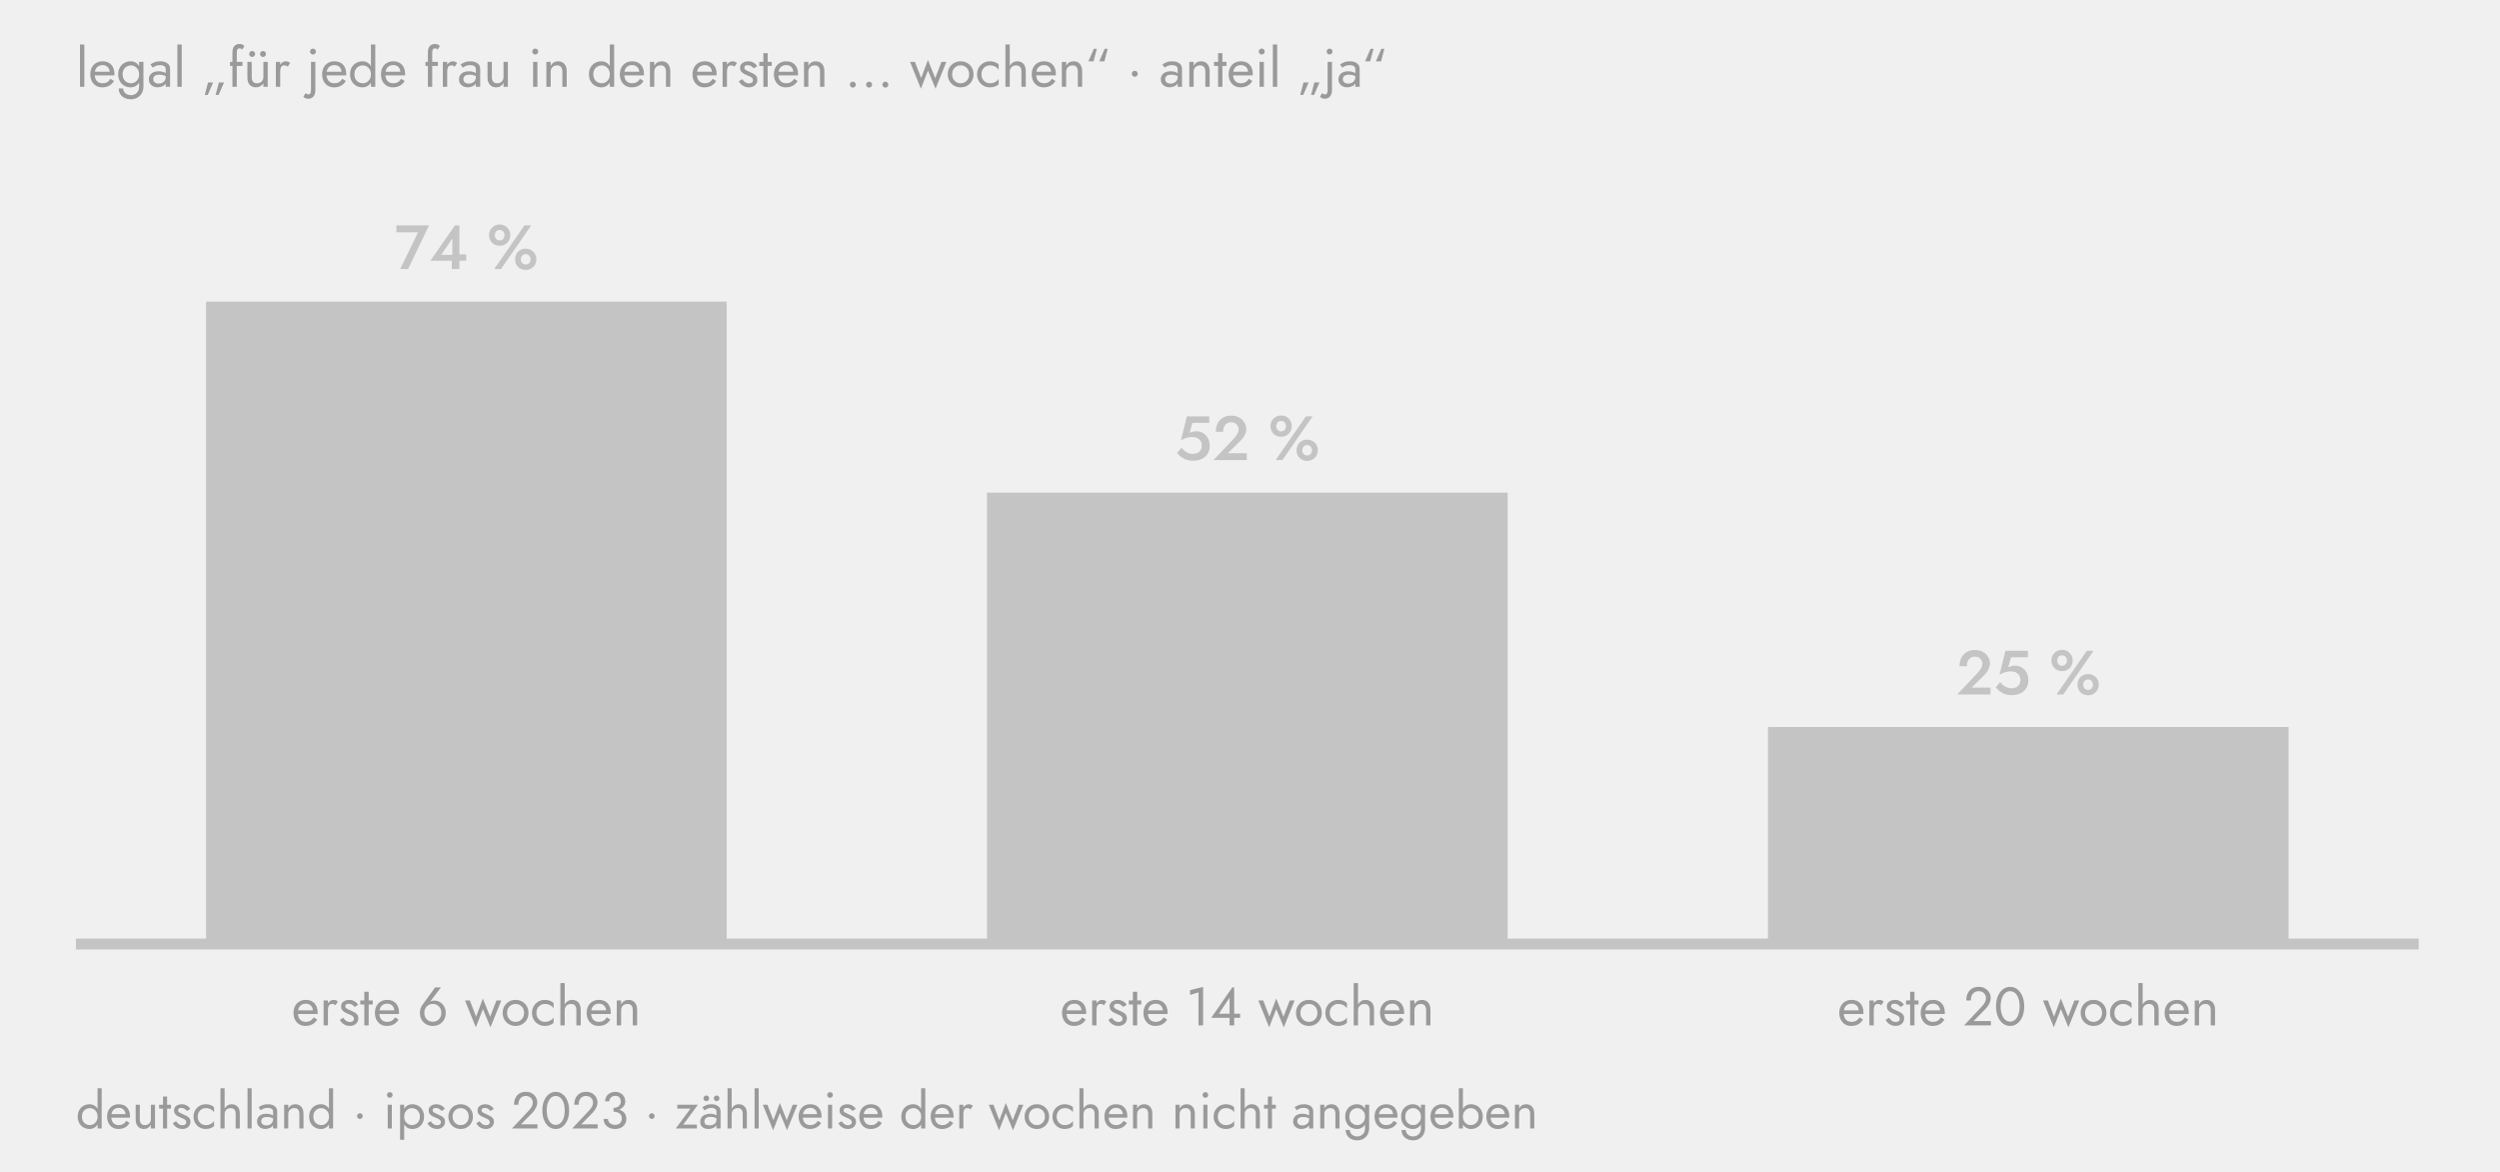
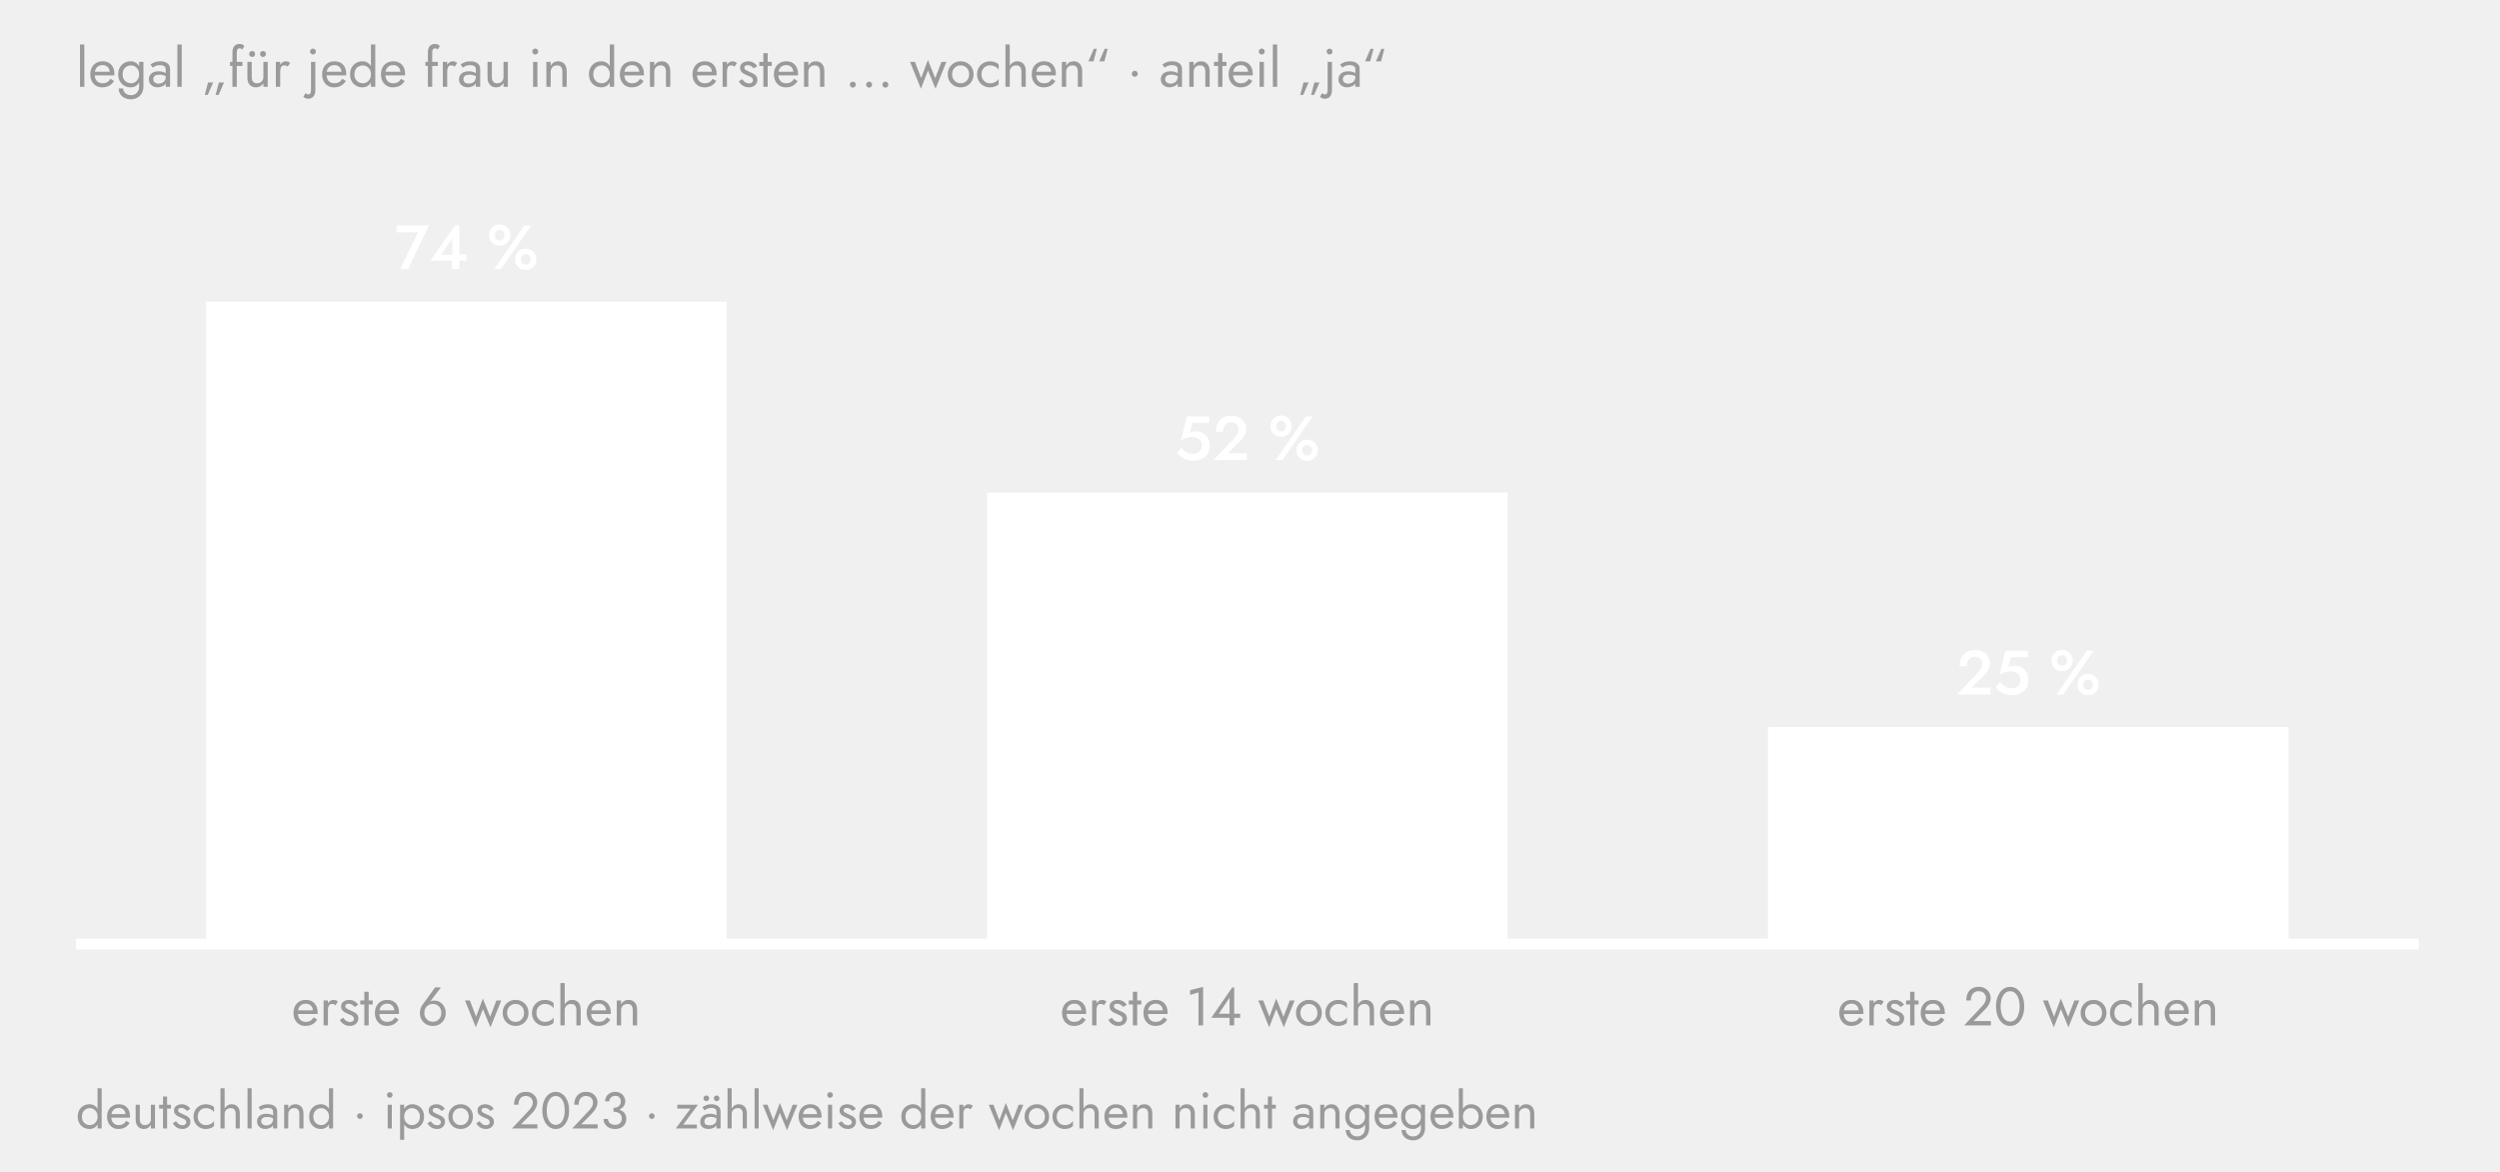
<svg xmlns="http://www.w3.org/2000/svg" xmlns:xlink="http://www.w3.org/1999/xlink" width="460.8pt" height="216pt" viewBox="0 0 460.8 216" version="1.1">
  <defs>
    <style type="text/css">*{stroke-linejoin: round; stroke-linecap: butt}</style>
  </defs>
  <g id="figure_1">
    <g id="patch_1">
      <path d="M 0 216  L 460.8 216  L 460.8 0  L 0 0  L 0 216  z " style="fill: none" />
    </g>
    <g id="axes_1">
      <g id="patch_2">
-         <path d="M 38 55.6  L 134 55.6  L 134 174  L 38 174  z " clip-path="url(#p5c528986d0)" style="fill: #c4c4c4" />
+         <path d="M 38 55.6  L 134 55.6  L 134 174  L 38 174  z " clip-path="url(#p5c528986d0)" style="fill: #ffffff" />
      </g>
      <g id="patch_3">
-         <path d="M 182 90.8  L 278 90.8  L 278 174  L 182 174  z " clip-path="url(#p5c528986d0)" style="fill: #c4c4c4" />
+         <path d="M 182 90.8  L 278 90.8  L 278 174  L 182 174  z " clip-path="url(#p5c528986d0)" style="fill: #ffffff" />
      </g>
      <g id="patch_4">
-         <path d="M 326 134  L 422 134  L 422 174  L 326 174  z " clip-path="url(#p5c528986d0)" style="fill: #c4c4c4" />
+         <path d="M 326 134  L 422 134  L 422 174  L 326 174  z " clip-path="url(#p5c528986d0)" style="fill: #ffffff" />
      </g>
      <g id="line2d_1">
-         <path d="M 14 174  L 446 174  " clip-path="url(#p5c528986d0)" style="fill: none; stroke: #c4c4c4; stroke-width: 2" />
+         <path d="M 14 174  L 446 174  " clip-path="url(#p5c528986d0)" style="fill: none; stroke: #ffffff; stroke-width: 2" />
      </g>
      <g id="text_1">
        <g style="fill: #9a9a9a" transform="translate(14 16) scale(0.1 -0.1)">
          <defs>
            <path id="Jost-Book-de" d="M 480 4992  L 992 4992  L 992 0  L 480 0  L 480 4992  z " transform="scale(0.015625)" />
            <path id="Jost-Book-bf" d="M 1619 -64  Q 1210 -64 893 131  Q 576 326 400 672  Q 224 1018 224 1472  Q 224 1933 406 2278  Q 589 2624 918 2816  Q 1248 3008 1683 3008  Q 2330 3008 2701 2605  Q 3072 2202 3072 1498  Q 3072 1453 3069 1405  Q 3066 1357 3066 1344  L 749 1344  Q 781 902 1024 659  Q 1267 416 1683 416  Q 2285 416 2605 947  L 3021 685  Q 2560 -64 1619 -64  z M 1683 2560  Q 1306 2560 1069 2358  Q 832 2157 768 1779  L 2515 1779  Q 2490 2131 2262 2345  Q 2035 2560 1683 2560  z " transform="scale(0.015625)" />
            <path id="Jost-Book-ca" d="M 282 -192  L 800 -192  Q 800 -403 915 -585  Q 1030 -768 1241 -880  Q 1453 -992 1741 -992  Q 1965 -992 2182 -883  Q 2400 -774 2544 -540  Q 2688 -307 2688 64  L 2688 506  Q 2528 230 2269 83  Q 2010 -64 1683 -64  Q 1286 -64 953 121  Q 621 307 422 652  Q 224 998 224 1472  Q 224 1952 422 2294  Q 621 2637 953 2822  Q 1286 3008 1683 3008  Q 2010 3008 2269 2861  Q 2528 2714 2688 2438  L 2688 2944  L 3200 2944  L 3200 64  Q 3200 -442 2989 -784  Q 2778 -1126 2445 -1299  Q 2112 -1472 1741 -1472  Q 1312 -1472 982 -1312  Q 653 -1152 467 -861  Q 282 -570 282 -192  z M 742 1472  Q 742 1133 880 896  Q 1018 659 1248 537  Q 1478 416 1747 416  Q 1971 416 2188 537  Q 2406 659 2547 896  Q 2688 1133 2688 1472  Q 2688 1811 2547 2048  Q 2406 2285 2188 2406  Q 1971 2528 1747 2528  Q 1478 2528 1248 2406  Q 1018 2285 880 2048  Q 742 1811 742 1472  z " transform="scale(0.015625)" />
            <path id="Jost-Book-ac" d="M 634 2266  L 384 2643  Q 550 2765 841 2886  Q 1133 3008 1542 3008  Q 2054 3008 2374 2774  Q 2694 2541 2694 2112  L 2694 0  L 2182 0  L 2182 397  Q 2042 166 1760 51  Q 1478 -64 1210 -64  Q 941 -64 707 48  Q 474 160 333 371  Q 192 582 192 883  Q 192 1312 496 1571  Q 800 1830 1344 1830  Q 1638 1830 1846 1763  Q 2054 1696 2182 1613  L 2182 2042  Q 2182 2342 1987 2451  Q 1792 2560 1517 2560  Q 1184 2560 960 2451  Q 736 2342 634 2266  z M 710 909  Q 710 653 886 515  Q 1062 378 1344 378  Q 1696 378 1939 589  Q 2182 800 2182 1152  L 2182 1261  Q 2003 1350 1817 1388  Q 1632 1427 1427 1427  Q 1056 1427 883 1289  Q 710 1152 710 909  z " transform="scale(0.015625)" />
            <path id="Jost-Book-1" transform="scale(0.015625)" />
            <path id="Jost-Book-1ba" d="M 704 512  L 1312 512  L 672 -960  L 320 -960  L 704 512  z M 1984 512  L 2592 512  L 1952 -960  L 1600 -960  L 1984 512  z " transform="scale(0.015625)" />
            <path id="Jost-Book-c9" d="M 256 2944  L 544 2944  L 544 4032  Q 544 4557 768 4806  Q 992 5056 1395 5056  Q 1600 5056 1744 4976  Q 1888 4896 1958 4800  L 1677 4378  Q 1613 4486 1526 4515  Q 1440 4544 1363 4544  Q 1222 4544 1139 4416  Q 1056 4288 1056 3968  L 1056 2944  L 1728 2944  L 1728 2464  L 1056 2464  L 1056 0  L 544 0  L 544 2464  L 256 2464  L 256 2944  z " transform="scale(0.015625)" />
            <path id="Jost-Book-106" d="M 1971 3872  Q 1971 4019 2073 4121  Q 2176 4224 2317 4224  Q 2464 4224 2569 4121  Q 2675 4019 2675 3872  Q 2675 3731 2569 3625  Q 2464 3520 2317 3520  Q 2176 3520 2073 3625  Q 1971 3731 1971 3872  z M 691 3872  Q 691 4019 793 4121  Q 896 4224 1037 4224  Q 1184 4224 1289 4121  Q 1395 4019 1395 3872  Q 1395 3731 1289 3625  Q 1184 3520 1037 3520  Q 896 3520 793 3625  Q 691 3731 691 3872  z M 992 1152  Q 992 416 1619 416  Q 1958 416 2163 627  Q 2368 838 2368 1152  L 2368 2944  L 2880 2944  L 2880 0  L 2368 0  L 2368 397  Q 2214 186 1987 61  Q 1760 -64 1491 -64  Q 1037 -64 758 227  Q 480 518 480 1088  L 480 2944  L 992 2944  L 992 1152  z " transform="scale(0.015625)" />
            <path id="Jost-Book-f3" d="M 1882 2381  Q 1779 2458 1696 2493  Q 1613 2528 1485 2528  Q 1197 2528 1094 2320  Q 992 2112 992 1792  L 992 0  L 480 0  L 480 2944  L 992 2944  L 992 2605  Q 1114 2790 1280 2899  Q 1446 3008 1613 3008  Q 1773 3008 1910 2966  Q 2048 2925 2163 2803  L 1882 2381  z " transform="scale(0.015625)" />
            <path id="Jost-Book-da" d="M 397 4160  Q 397 4307 499 4406  Q 602 4506 742 4506  Q 890 4506 989 4406  Q 1088 4307 1088 4160  Q 1088 4019 989 3916  Q 890 3814 742 3814  Q 602 3814 499 3916  Q 397 4019 397 4160  z M -109 -730  Q -6 -896 205 -896  Q 371 -896 441 -761  Q 512 -627 512 -320  L 512 2944  L 1024 2944  L 1024 -384  Q 1024 -870 800 -1139  Q 576 -1408 173 -1408  Q -198 -1408 -390 -1152  L -109 -730  z " transform="scale(0.015625)" />
            <path id="Jost-Book-bd" d="M 224 1472  Q 224 1952 422 2294  Q 621 2637 953 2822  Q 1286 3008 1683 3008  Q 2010 3008 2269 2861  Q 2528 2714 2688 2438  L 2688 4992  L 3200 4992  L 3200 0  L 2688 0  L 2688 506  Q 2528 230 2269 83  Q 2010 -64 1683 -64  Q 1286 -64 953 121  Q 621 307 422 652  Q 224 998 224 1472  z M 742 1472  Q 742 1133 880 896  Q 1018 659 1248 537  Q 1478 416 1747 416  Q 1971 416 2188 537  Q 2406 659 2547 896  Q 2688 1133 2688 1472  Q 2688 1811 2547 2048  Q 2406 2285 2188 2406  Q 1971 2528 1747 2528  Q 1478 2528 1248 2406  Q 1018 2285 880 2048  Q 742 1811 742 1472  z " transform="scale(0.015625)" />
            <path id="Jost-Book-102" d="M 992 1152  Q 992 800 1152 608  Q 1312 416 1619 416  Q 1958 416 2163 621  Q 2368 826 2368 1152  L 2368 2944  L 2880 2944  L 2880 0  L 2368 0  L 2368 461  Q 2074 -64 1491 -64  Q 1030 -64 755 249  Q 480 563 480 1088  L 480 2944  L 992 2944  L 992 1152  z " transform="scale(0.015625)" />
            <path id="Jost-Book-d1" d="M 480 4160  Q 480 4307 585 4409  Q 691 4512 832 4512  Q 979 4512 1081 4409  Q 1184 4307 1184 4160  Q 1184 4019 1081 3913  Q 979 3808 832 3808  Q 691 3808 585 3913  Q 480 4019 480 4160  z M 576 2944  L 1088 2944  L 1088 0  L 576 0  L 576 2944  z " transform="scale(0.015625)" />
            <path id="Jost-Book-e3" d="M 2368 1792  Q 2368 2528 1741 2528  Q 1408 2528 1200 2323  Q 992 2118 992 1792  L 992 0  L 480 0  L 480 2944  L 992 2944  L 992 2483  Q 1280 3008 1869 3008  Q 2336 3008 2608 2697  Q 2880 2387 2880 1856  L 2880 0  L 2368 0  L 2368 1792  z " transform="scale(0.015625)" />
            <path id="Jost-Book-f8" d="M 602 902  Q 736 698 931 550  Q 1126 403 1402 403  Q 1619 403 1744 502  Q 1869 602 1869 774  Q 1869 928 1769 1033  Q 1670 1139 1516 1212  Q 1363 1286 1190 1350  Q 998 1427 803 1532  Q 608 1638 477 1808  Q 346 1978 346 2234  Q 346 2496 483 2669  Q 621 2842 841 2925  Q 1062 3008 1299 3008  Q 1651 3008 1939 2841  Q 2227 2675 2362 2432  L 1952 2170  Q 1830 2336 1648 2445  Q 1466 2554 1235 2554  Q 1075 2554 960 2483  Q 845 2413 845 2266  Q 845 2086 1033 1974  Q 1222 1862 1459 1766  Q 1715 1664 1926 1545  Q 2138 1427 2262 1260  Q 2387 1094 2387 832  Q 2387 448 2108 192  Q 1830 -64 1376 -64  Q 1082 -64 845 41  Q 608 147 445 313  Q 282 480 198 653  L 602 902  z " transform="scale(0.015625)" />
            <path id="Jost-Book-fe" d="M 32 2944  L 512 2944  L 512 3968  L 1024 3968  L 1024 2944  L 1504 2944  L 1504 2464  L 1024 2464  L 1024 0  L 512 0  L 512 2464  L 32 2464  L 32 2944  z " transform="scale(0.015625)" />
            <path id="Jost-Book-1c6" d="M 608 256  Q 608 403 713 505  Q 819 608 960 608  Q 1107 608 1209 505  Q 1312 403 1312 256  Q 1312 115 1209 9  Q 1107 -96 960 -96  Q 819 -96 713 9  Q 608 115 608 256  z M 2528 256  Q 2528 403 2633 505  Q 2739 608 2880 608  Q 3027 608 3129 505  Q 3232 403 3232 256  Q 3232 115 3129 9  Q 3027 -96 2880 -96  Q 2739 -96 2633 9  Q 2528 115 2528 256  z M 4448 256  Q 4448 403 4553 505  Q 4659 608 4800 608  Q 4947 608 5049 505  Q 5152 403 5152 256  Q 5152 115 5049 9  Q 4947 -96 4800 -96  Q 4659 -96 4553 9  Q 4448 115 4448 256  z " transform="scale(0.015625)" />
            <path id="Jost-Book-10e" d="M 32 2944  L 608 2944  L 1344 1030  L 2144 3168  L 3002 1018  L 3744 2944  L 4320 2944  L 3040 -224  L 2150 1920  L 1312 -224  L 32 2944  z " transform="scale(0.015625)" />
            <path id="Jost-Book-e8" d="M 224 1472  Q 224 1920 425 2265  Q 627 2611 972 2809  Q 1318 3008 1747 3008  Q 2182 3008 2524 2809  Q 2867 2611 3068 2265  Q 3270 1920 3270 1472  Q 3270 1030 3068 681  Q 2867 333 2524 134  Q 2182 -64 1747 -64  Q 1318 -64 972 134  Q 627 333 425 681  Q 224 1030 224 1472  z M 742 1472  Q 742 1165 873 928  Q 1005 691 1232 553  Q 1459 416 1747 416  Q 2035 416 2262 553  Q 2490 691 2621 928  Q 2752 1165 2752 1472  Q 2752 1779 2621 2019  Q 2490 2259 2262 2393  Q 2035 2528 1747 2528  Q 1459 2528 1232 2393  Q 1005 2259 873 2019  Q 742 1779 742 1472  z " transform="scale(0.015625)" />
            <path id="Jost-Book-b7" d="M 710 1472  Q 710 1165 841 928  Q 973 691 1200 553  Q 1427 416 1715 416  Q 2074 416 2355 576  Q 2637 736 2739 954  L 2739 314  Q 2586 134 2301 35  Q 2016 -64 1715 -64  Q 1286 -64 940 134  Q 595 333 393 681  Q 192 1030 192 1472  Q 192 1920 393 2265  Q 595 2611 940 2809  Q 1286 3008 1715 3008  Q 2016 3008 2301 2909  Q 2586 2810 2739 2630  L 2739 1990  Q 2637 2208 2355 2368  Q 2074 2528 1715 2528  Q 1427 2528 1200 2393  Q 973 2259 841 2019  Q 710 1779 710 1472  z " transform="scale(0.015625)" />
            <path id="Jost-Book-cf" d="M 2368 1792  Q 2368 2528 1741 2528  Q 1408 2528 1200 2320  Q 992 2112 992 1792  L 992 0  L 480 0  L 480 4992  L 992 4992  L 992 2477  Q 1126 2720 1353 2864  Q 1581 3008 1869 3008  Q 2323 3008 2601 2717  Q 2880 2426 2880 1856  L 2880 0  L 2368 0  L 2368 1792  z " transform="scale(0.015625)" />
            <path id="Jost-Book-1b7" d="M 1056 3008  L 448 3008  L 1088 4480  L 1440 4480  L 1056 3008  z M 2336 3008  L 1728 3008  L 2368 4480  L 2720 4480  L 2336 3008  z " transform="scale(0.015625)" />
            <path id="Jost-Book-1d4" d="M 608 1536  Q 608 1683 713 1785  Q 819 1888 960 1888  Q 1107 1888 1209 1785  Q 1312 1683 1312 1536  Q 1312 1395 1209 1289  Q 1107 1184 960 1184  Q 819 1184 713 1289  Q 608 1395 608 1536  z " transform="scale(0.015625)" />
          </defs>
          <use xlink:href="#Jost-Book-de" />
          <use xlink:href="#Jost-Book-bf" transform="translate(23 0)" />
          <use xlink:href="#Jost-Book-ca" transform="translate(74.5 0)" />
          <use xlink:href="#Jost-Book-ac" transform="translate(131.5 0)" />
          <use xlink:href="#Jost-Book-de" transform="translate(179.5938 0)" />
          <use xlink:href="#Jost-Book-1" transform="translate(202.5938 0)" />
          <use xlink:href="#Jost-Book-1ba" transform="translate(232.5938 0)" />
          <use xlink:href="#Jost-Book-c9" transform="translate(280.0938 0)" />
          <use xlink:href="#Jost-Book-106" transform="translate(308.6875 0)" />
          <use xlink:href="#Jost-Book-f3" transform="translate(361.1875 0)" />
          <use xlink:href="#Jost-Book-1" transform="translate(395.4844 0)" />
          <use xlink:href="#Jost-Book-da" transform="translate(425.4844 0)" />
          <use xlink:href="#Jost-Book-bf" transform="translate(450.4844 0)" />
          <use xlink:href="#Jost-Book-bd" transform="translate(501.9844 0)" />
          <use xlink:href="#Jost-Book-bf" transform="translate(558.9844 0)" />
          <use xlink:href="#Jost-Book-1" transform="translate(610.4844 0)" />
          <use xlink:href="#Jost-Book-c9" transform="translate(640.4844 0)" />
          <use xlink:href="#Jost-Book-f3" transform="translate(669.0781 0)" />
          <use xlink:href="#Jost-Book-ac" transform="translate(703.375 0)" />
          <use xlink:href="#Jost-Book-102" transform="translate(751.4688 0)" />
          <use xlink:href="#Jost-Book-1" transform="translate(803.9688 0)" />
          <use xlink:href="#Jost-Book-d1" transform="translate(833.9688 0)" />
          <use xlink:href="#Jost-Book-e3" transform="translate(859.9688 0)" />
          <use xlink:href="#Jost-Book-1" transform="translate(912.4688 0)" />
          <use xlink:href="#Jost-Book-bd" transform="translate(942.4688 0)" />
          <use xlink:href="#Jost-Book-bf" transform="translate(999.4688 0)" />
          <use xlink:href="#Jost-Book-e3" transform="translate(1050.969 0)" />
          <use xlink:href="#Jost-Book-1" transform="translate(1103.469 0)" />
          <use xlink:href="#Jost-Book-bf" transform="translate(1133.469 0)" />
          <use xlink:href="#Jost-Book-f3" transform="translate(1184.969 0)" />
          <use xlink:href="#Jost-Book-f8" transform="translate(1219.266 0)" />
          <use xlink:href="#Jost-Book-fe" transform="translate(1259.562 0)" />
          <use xlink:href="#Jost-Book-bf" transform="translate(1283.562 0)" />
          <use xlink:href="#Jost-Book-e3" transform="translate(1335.062 0)" />
          <use xlink:href="#Jost-Book-1" transform="translate(1387.562 0)" />
          <use xlink:href="#Jost-Book-1c6" transform="translate(1417.562 0)" />
          <use xlink:href="#Jost-Book-1" transform="translate(1507.562 0)" />
          <use xlink:href="#Jost-Book-10e" transform="translate(1537.562 0)" />
          <use xlink:href="#Jost-Book-e8" transform="translate(1604.062 0)" />
          <use xlink:href="#Jost-Book-b7" transform="translate(1658.656 0)" />
          <use xlink:href="#Jost-Book-cf" transform="translate(1706.453 0)" />
          <use xlink:href="#Jost-Book-bf" transform="translate(1758.953 0)" />
          <use xlink:href="#Jost-Book-e3" transform="translate(1810.453 0)" />
          <use xlink:href="#Jost-Book-1b7" transform="translate(1859.953 0)" />
          <use xlink:href="#Jost-Book-1" transform="translate(1907.453 0)" />
          <use xlink:href="#Jost-Book-1d4" transform="translate(1937.453 0)" />
          <use xlink:href="#Jost-Book-1" transform="translate(1967.453 0)" />
          <use xlink:href="#Jost-Book-ac" transform="translate(1997.453 0)" />
          <use xlink:href="#Jost-Book-e3" transform="translate(2045.547 0)" />
          <use xlink:href="#Jost-Book-fe" transform="translate(2098.047 0)" />
          <use xlink:href="#Jost-Book-bf" transform="translate(2122.047 0)" />
          <use xlink:href="#Jost-Book-d1" transform="translate(2173.547 0)" />
          <use xlink:href="#Jost-Book-de" transform="translate(2199.547 0)" />
          <use xlink:href="#Jost-Book-1" transform="translate(2222.547 0)" />
          <use xlink:href="#Jost-Book-1ba" transform="translate(2252.547 0)" />
          <use xlink:href="#Jost-Book-da" transform="translate(2300.047 0)" />
          <use xlink:href="#Jost-Book-ac" transform="translate(2325.047 0)" />
          <use xlink:href="#Jost-Book-1b7" transform="translate(2370.141 0)" />
        </g>
      </g>
      <g id="text_2">
-         <g style="fill: #c4c4c4" transform="translate(72.75164 49.6) scale(0.115 -0.115)">
+         <g style="fill: #ffffff" transform="translate(72.75164 49.6) scale(0.115 -0.115)">
          <defs>
            <path id="Jost-Medium-170" d="M 192 3770  L 192 4480  L 3539 4480  L 1382 0  L 576 0  L 2413 3770  L 192 3770  z " transform="scale(0.015625)" />
            <path id="Jost-Medium-16d" d="M 115 858  L 2643 4480  L 3098 4480  L 3098 1510  L 3802 1510  L 3802 858  L 3098 858  L 3098 0  L 2323 0  L 2323 858  L 115 858  z M 1222 1459  L 2374 1459  L 2374 3130  L 1222 1459  z " transform="scale(0.015625)" />
            <path id="Jost-Medium-1" transform="scale(0.015625)" />
            <path id="Jost-Medium-1b0" d="M 192 3482  Q 192 3782 333 4028  Q 474 4275 720 4422  Q 966 4570 1286 4570  Q 1606 4570 1849 4422  Q 2093 4275 2233 4028  Q 2374 3782 2374 3482  Q 2374 3181 2233 2931  Q 2093 2682 1849 2538  Q 1606 2394 1286 2394  Q 966 2394 720 2538  Q 474 2682 333 2931  Q 192 3181 192 3482  z M 3827 4480  L 4518 4480  L 1414 0  L 723 0  L 3827 4480  z M 787 3482  Q 787 3264 918 3104  Q 1050 2944 1286 2944  Q 1517 2944 1651 3104  Q 1786 3264 1786 3482  Q 1786 3699 1651 3856  Q 1517 4013 1286 4013  Q 1050 4013 918 3856  Q 787 3699 787 3482  z M 2867 1005  Q 2867 1306 3004 1552  Q 3142 1798 3388 1945  Q 3635 2093 3955 2093  Q 4275 2093 4521 1945  Q 4768 1798 4909 1552  Q 5050 1306 5050 1005  Q 5050 698 4909 451  Q 4768 205 4521 61  Q 4275 -83 3955 -83  Q 3635 -83 3388 61  Q 3142 205 3004 451  Q 2867 698 2867 1005  z M 3456 1005  Q 3456 787 3590 627  Q 3725 467 3955 467  Q 4186 467 4320 627  Q 4454 787 4454 1005  Q 4454 1216 4320 1376  Q 4186 1536 3955 1536  Q 3725 1536 3590 1376  Q 3456 1216 3456 1005  z " transform="scale(0.015625)" />
          </defs>
          <use xlink:href="#Jost-Medium-170" />
          <use xlink:href="#Jost-Medium-16d" transform="translate(55.59375 0)" />
          <use xlink:href="#Jost-Medium-1" transform="translate(118.5 0)" />
          <use xlink:href="#Jost-Medium-1b0" transform="translate(148.5 0)" />
        </g>
      </g>
      <g id="text_3">
        <g style="fill: #9a9a9a" transform="translate(53.77109 189) scale(0.1 -0.1)">
          <defs>
            <path id="Jost-Book-16f" d="M 2112 4480  L 2797 4480  L 1536 2816  Q 1645 2880 1769 2902  Q 1894 2925 2042 2925  Q 2406 2925 2707 2733  Q 3008 2541 3187 2214  Q 3366 1888 3366 1472  Q 3366 1011 3164 665  Q 2963 320 2620 128  Q 2278 -64 1843 -64  Q 1414 -64 1068 128  Q 723 320 521 665  Q 320 1011 320 1472  Q 320 1747 397 1984  Q 474 2221 602 2400  L 2112 4480  z M 838 1472  Q 838 1165 969 931  Q 1101 698 1328 563  Q 1555 429 1843 429  Q 2131 429 2358 563  Q 2586 698 2717 931  Q 2848 1165 2848 1472  Q 2848 1779 2717 2019  Q 2586 2259 2358 2393  Q 2131 2528 1843 2528  Q 1555 2528 1328 2393  Q 1101 2259 969 2019  Q 838 1779 838 1472  z " transform="scale(0.015625)" />
          </defs>
          <use xlink:href="#Jost-Book-bf" />
          <use xlink:href="#Jost-Book-f3" transform="translate(51.5 0)" />
          <use xlink:href="#Jost-Book-f8" transform="translate(85.79688 0)" />
          <use xlink:href="#Jost-Book-fe" transform="translate(126.0938 0)" />
          <use xlink:href="#Jost-Book-bf" transform="translate(150.0938 0)" />
          <use xlink:href="#Jost-Book-1" transform="translate(201.5938 0)" />
          <use xlink:href="#Jost-Book-16f" transform="translate(231.5938 0)" />
          <use xlink:href="#Jost-Book-1" transform="translate(289.1875 0)" />
          <use xlink:href="#Jost-Book-10e" transform="translate(319.1875 0)" />
          <use xlink:href="#Jost-Book-e8" transform="translate(385.6875 0)" />
          <use xlink:href="#Jost-Book-b7" transform="translate(440.2812 0)" />
          <use xlink:href="#Jost-Book-cf" transform="translate(488.0781 0)" />
          <use xlink:href="#Jost-Book-bf" transform="translate(540.5781 0)" />
          <use xlink:href="#Jost-Book-e3" transform="translate(592.0781 0)" />
        </g>
      </g>
      <g id="text_4">
-         <g style="fill: #c4c4c4" transform="translate(216.6591 84.8) scale(0.115 -0.115)">
+         <g style="fill: #ffffff" transform="translate(216.6591 84.8) scale(0.115 -0.115)">
          <defs>
            <path id="Jost-Medium-16e" d="M 3565 1459  Q 3565 941 3328 601  Q 3091 262 2710 96  Q 2330 -70 1901 -70  Q 1280 -70 880 166  Q 480 403 224 723  L 672 1274  Q 864 1005 1171 819  Q 1478 634 1805 634  Q 2253 634 2502 864  Q 2752 1094 2752 1504  Q 2752 1773 2621 1968  Q 2490 2163 2275 2265  Q 2061 2368 1805 2368  Q 1504 2368 1229 2297  Q 954 2227 608 2016  L 1216 4480  L 3520 4480  L 3520 3814  L 1786 3814  L 1504 2784  Q 1670 2867 1849 2908  Q 2029 2950 2214 2950  Q 2586 2950 2893 2764  Q 3200 2579 3382 2243  Q 3565 1907 3565 1459  z " transform="scale(0.015625)" />
            <path id="Jost-Medium-16b" d="M 128 0  L 2202 2182  Q 2438 2438 2572 2672  Q 2707 2906 2707 3174  Q 2707 3347 2617 3510  Q 2528 3674 2358 3776  Q 2189 3878 1946 3878  Q 1562 3878 1341 3612  Q 1120 3347 1120 2899  L 371 2899  Q 371 3373 553 3747  Q 736 4122 1091 4339  Q 1446 4557 1958 4557  Q 2349 4557 2637 4432  Q 2925 4307 3113 4105  Q 3302 3904 3398 3670  Q 3494 3437 3494 3213  Q 3494 2861 3321 2534  Q 3149 2208 2874 1952  L 1606 704  L 3546 704  L 3546 0  L 128 0  z " transform="scale(0.015625)" />
          </defs>
          <use xlink:href="#Jost-Medium-16e" />
          <use xlink:href="#Jost-Medium-16b" transform="translate(59.70312 0)" />
          <use xlink:href="#Jost-Medium-1" transform="translate(120.1094 0)" />
          <use xlink:href="#Jost-Medium-1b0" transform="translate(150.1094 0)" />
        </g>
      </g>
      <g id="text_5">
        <g style="fill: #9a9a9a" transform="translate(195.4859 189) scale(0.1 -0.1)">
          <defs>
            <path id="Jost-Book-16a" d="M 512 3597  L 512 4160  L 2048 4544  L 2048 0  L 1504 0  L 1504 3891  L 512 3597  z " transform="scale(0.015625)" />
            <path id="Jost-Book-16d" d="M 128 896  L 2611 4480  L 2835 4480  L 2835 1376  L 3539 1376  L 3539 896  L 2835 896  L 2835 0  L 2291 0  L 2291 896  L 128 896  z M 1024 1376  L 2291 1376  L 2291 3270  L 1024 1376  z " transform="scale(0.015625)" />
          </defs>
          <use xlink:href="#Jost-Book-bf" />
          <use xlink:href="#Jost-Book-f3" transform="translate(51.5 0)" />
          <use xlink:href="#Jost-Book-f8" transform="translate(85.79688 0)" />
          <use xlink:href="#Jost-Book-fe" transform="translate(126.0938 0)" />
          <use xlink:href="#Jost-Book-bf" transform="translate(150.0938 0)" />
          <use xlink:href="#Jost-Book-1" transform="translate(201.5938 0)" />
          <use xlink:href="#Jost-Book-16a" transform="translate(231.5938 0)" />
          <use xlink:href="#Jost-Book-16d" transform="translate(276.5938 0)" />
          <use xlink:href="#Jost-Book-1" transform="translate(334.8906 0)" />
          <use xlink:href="#Jost-Book-10e" transform="translate(364.8906 0)" />
          <use xlink:href="#Jost-Book-e8" transform="translate(431.3906 0)" />
          <use xlink:href="#Jost-Book-b7" transform="translate(485.9844 0)" />
          <use xlink:href="#Jost-Book-cf" transform="translate(533.7812 0)" />
          <use xlink:href="#Jost-Book-bf" transform="translate(586.2812 0)" />
          <use xlink:href="#Jost-Book-e3" transform="translate(637.7812 0)" />
        </g>
      </g>
      <g id="text_6">
-         <g style="fill: #c4c4c4" transform="translate(360.6591 128) scale(0.115 -0.115)">
+         <g style="fill: #ffffff" transform="translate(360.6591 128) scale(0.115 -0.115)">
          <use xlink:href="#Jost-Medium-16b" />
          <use xlink:href="#Jost-Medium-16e" transform="translate(60.40625 0)" />
          <use xlink:href="#Jost-Medium-1" transform="translate(120.1094 0)" />
          <use xlink:href="#Jost-Medium-1b0" transform="translate(150.1094 0)" />
        </g>
      </g>
      <g id="text_7">
        <g style="fill: #9a9a9a" transform="translate(338.8055 189) scale(0.1 -0.1)">
          <defs>
            <path id="Jost-Book-16b" d="M 128 0  L 2246 2259  Q 2470 2496 2592 2733  Q 2714 2970 2714 3238  Q 2714 3437 2611 3619  Q 2509 3802 2317 3920  Q 2125 4038 1850 4038  Q 1421 4038 1174 3747  Q 928 3456 928 2944  L 384 2944  Q 384 3424 557 3785  Q 730 4147 1059 4348  Q 1389 4550 1850 4550  Q 2221 4550 2489 4425  Q 2758 4301 2931 4105  Q 3104 3910 3187 3686  Q 3270 3462 3270 3258  Q 3270 2912 3104 2573  Q 2938 2234 2675 1965  L 1248 512  L 3290 512  L 3290 0  L 128 0  z " transform="scale(0.015625)" />
            <path id="Jost-Book-169" d="M 256 2240  Q 256 2912 467 3430  Q 678 3949 1052 4246  Q 1427 4544 1920 4544  Q 2413 4544 2787 4246  Q 3162 3949 3373 3430  Q 3584 2912 3584 2240  Q 3584 1568 3373 1049  Q 3162 531 2787 233  Q 2413 -64 1920 -64  Q 1427 -64 1052 233  Q 678 531 467 1049  Q 256 1568 256 2240  z M 800 2240  Q 800 1722 937 1315  Q 1075 909 1324 678  Q 1574 448 1920 448  Q 2266 448 2518 678  Q 2771 909 2905 1315  Q 3040 1722 3040 2240  Q 3040 2765 2905 3168  Q 2771 3571 2518 3801  Q 2266 4032 1920 4032  Q 1574 4032 1324 3801  Q 1075 3571 937 3168  Q 800 2765 800 2240  z " transform="scale(0.015625)" />
          </defs>
          <use xlink:href="#Jost-Book-bf" />
          <use xlink:href="#Jost-Book-f3" transform="translate(51.5 0)" />
          <use xlink:href="#Jost-Book-f8" transform="translate(85.79688 0)" />
          <use xlink:href="#Jost-Book-fe" transform="translate(126.0938 0)" />
          <use xlink:href="#Jost-Book-bf" transform="translate(150.0938 0)" />
          <use xlink:href="#Jost-Book-1" transform="translate(201.5938 0)" />
          <use xlink:href="#Jost-Book-16b" transform="translate(231.5938 0)" />
          <use xlink:href="#Jost-Book-169" transform="translate(288.5 0)" />
          <use xlink:href="#Jost-Book-1" transform="translate(348.5 0)" />
          <use xlink:href="#Jost-Book-10e" transform="translate(378.5 0)" />
          <use xlink:href="#Jost-Book-e8" transform="translate(445 0)" />
          <use xlink:href="#Jost-Book-b7" transform="translate(499.5938 0)" />
          <use xlink:href="#Jost-Book-cf" transform="translate(547.3906 0)" />
          <use xlink:href="#Jost-Book-bf" transform="translate(599.8906 0)" />
          <use xlink:href="#Jost-Book-e3" transform="translate(651.3906 0)" />
        </g>
      </g>
      <g id="text_8">
        <g style="fill: #9a9a9a" transform="translate(14 208) scale(0.095 -0.095)">
          <defs>
            <path id="Jost-Book-f1" d="M 960 -1408  L 448 -1408  L 448 2944  L 960 2944  L 960 2438  Q 1120 2714 1379 2861  Q 1638 3008 1965 3008  Q 2368 3008 2697 2822  Q 3027 2637 3225 2294  Q 3424 1952 3424 1472  Q 3424 998 3225 652  Q 3027 307 2697 121  Q 2368 -64 1965 -64  Q 1638 -64 1379 83  Q 1120 230 960 506  L 960 -1408  z M 2906 1472  Q 2906 1811 2768 2048  Q 2630 2285 2403 2406  Q 2176 2528 1901 2528  Q 1677 2528 1459 2406  Q 1242 2285 1101 2048  Q 960 1811 960 1472  Q 960 1133 1101 896  Q 1242 659 1459 537  Q 1677 416 1901 416  Q 2176 416 2403 537  Q 2630 659 2768 896  Q 2906 1133 2906 1472  z " transform="scale(0.015625)" />
            <path id="Jost-Book-16c" d="M 1811 -64  Q 1382 -64 1059 102  Q 736 269 560 553  Q 384 838 384 1184  L 934 1184  Q 934 870 1180 659  Q 1427 448 1811 448  Q 2195 448 2422 665  Q 2650 883 2650 1248  Q 2650 1664 2352 1872  Q 2054 2080 1619 2080  L 1619 2560  Q 2054 2560 2288 2790  Q 2522 3021 2522 3334  Q 2522 3654 2352 3852  Q 2182 4051 1843 4051  Q 1530 4051 1312 3856  Q 1094 3661 1094 3366  L 576 3366  Q 576 3718 739 3980  Q 902 4243 1187 4393  Q 1472 4544 1837 4544  Q 2221 4544 2499 4377  Q 2778 4211 2928 3942  Q 3078 3674 3078 3354  Q 3078 3021 2873 2752  Q 2669 2483 2317 2336  Q 2714 2221 2960 1939  Q 3206 1658 3206 1184  Q 3206 806 3024 524  Q 2842 243 2528 89  Q 2214 -64 1811 -64  z " transform="scale(0.015625)" />
            <path id="Jost-Book-11b" d="M 1920 2464  L 288 2464  L 288 2944  L 2848 2944  L 1024 480  L 2720 480  L 2720 0  L 96 0  L 1920 2464  z " transform="scale(0.015625)" />
            <path id="Jost-Book-b1" d="M 1875 3744  Q 1875 3891 1980 3993  Q 2086 4096 2227 4096  Q 2374 4096 2476 3993  Q 2579 3891 2579 3744  Q 2579 3603 2476 3497  Q 2374 3392 2227 3392  Q 2086 3392 1980 3497  Q 1875 3603 1875 3744  z M 595 3744  Q 595 3891 700 3993  Q 806 4096 947 4096  Q 1094 4096 1196 3993  Q 1299 3891 1299 3744  Q 1299 3603 1196 3497  Q 1094 3392 947 3392  Q 806 3392 700 3497  Q 595 3603 595 3744  z M 710 2253  L 461 2643  Q 627 2765 908 2886  Q 1190 3008 1587 3008  Q 2093 3008 2406 2774  Q 2720 2541 2720 2112  L 2720 0  L 2208 0  L 2208 422  Q 2074 186 1805 61  Q 1536 -64 1203 -64  Q 749 -64 470 166  Q 192 397 192 800  Q 192 1146 358 1373  Q 525 1600 809 1715  Q 1094 1830 1446 1830  Q 1702 1830 1894 1766  Q 2086 1702 2208 1619  L 2208 2112  Q 2208 2336 2019 2448  Q 1830 2560 1587 2560  Q 1274 2560 1046 2445  Q 819 2330 710 2253  z M 710 864  Q 710 390 1331 390  Q 1715 390 1961 566  Q 2208 742 2208 1152  L 2208 1267  Q 1882 1440 1472 1440  Q 1082 1440 896 1286  Q 710 1133 710 864  z " transform="scale(0.015625)" />
            <path id="Jost-Book-b6" d="M 3424 1472  Q 3424 998 3225 652  Q 3027 307 2697 121  Q 2368 -64 1965 -64  Q 1638 -64 1379 83  Q 1120 230 960 506  L 960 0  L 448 0  L 448 4992  L 960 4992  L 960 2438  Q 1120 2714 1379 2861  Q 1638 3008 1965 3008  Q 2368 3008 2697 2822  Q 3027 2637 3225 2294  Q 3424 1952 3424 1472  z M 2906 1472  Q 2906 1811 2768 2048  Q 2630 2285 2403 2406  Q 2176 2528 1901 2528  Q 1677 2528 1459 2406  Q 1242 2285 1101 2048  Q 960 1811 960 1472  Q 960 1133 1101 896  Q 1242 659 1459 537  Q 1677 416 1901 416  Q 2176 416 2403 537  Q 2630 659 2768 896  Q 2906 1133 2906 1472  z " transform="scale(0.015625)" />
          </defs>
          <use xlink:href="#Jost-Book-bd" />
          <use xlink:href="#Jost-Book-bf" transform="translate(57 0)" />
          <use xlink:href="#Jost-Book-102" transform="translate(108.5 0)" />
          <use xlink:href="#Jost-Book-fe" transform="translate(161 0)" />
          <use xlink:href="#Jost-Book-f8" transform="translate(185 0)" />
          <use xlink:href="#Jost-Book-b7" transform="translate(225.2969 0)" />
          <use xlink:href="#Jost-Book-cf" transform="translate(273.0938 0)" />
          <use xlink:href="#Jost-Book-de" transform="translate(325.5938 0)" />
          <use xlink:href="#Jost-Book-ac" transform="translate(348.5938 0)" />
          <use xlink:href="#Jost-Book-e3" transform="translate(396.6875 0)" />
          <use xlink:href="#Jost-Book-bd" transform="translate(449.1875 0)" />
          <use xlink:href="#Jost-Book-1" transform="translate(506.1875 0)" />
          <use xlink:href="#Jost-Book-1d4" transform="translate(536.1875 0)" />
          <use xlink:href="#Jost-Book-1" transform="translate(566.1875 0)" />
          <use xlink:href="#Jost-Book-d1" transform="translate(596.1875 0)" />
          <use xlink:href="#Jost-Book-f1" transform="translate(622.1875 0)" />
          <use xlink:href="#Jost-Book-f8" transform="translate(679.1875 0)" />
          <use xlink:href="#Jost-Book-e8" transform="translate(719.4844 0)" />
          <use xlink:href="#Jost-Book-f8" transform="translate(774.0781 0)" />
          <use xlink:href="#Jost-Book-1" transform="translate(814.375 0)" />
          <use xlink:href="#Jost-Book-16b" transform="translate(844.375 0)" />
          <use xlink:href="#Jost-Book-169" transform="translate(901.2812 0)" />
          <use xlink:href="#Jost-Book-16b" transform="translate(961.2812 0)" />
          <use xlink:href="#Jost-Book-16c" transform="translate(1018.188 0)" />
          <use xlink:href="#Jost-Book-1" transform="translate(1072.781 0)" />
          <use xlink:href="#Jost-Book-1d4" transform="translate(1102.781 0)" />
          <use xlink:href="#Jost-Book-1" transform="translate(1132.781 0)" />
          <use xlink:href="#Jost-Book-11b" transform="translate(1162.781 0)" />
          <use xlink:href="#Jost-Book-b1" transform="translate(1208.781 0)" />
          <use xlink:href="#Jost-Book-cf" transform="translate(1257.281 0)" />
          <use xlink:href="#Jost-Book-de" transform="translate(1309.781 0)" />
          <use xlink:href="#Jost-Book-10e" transform="translate(1332.781 0)" />
          <use xlink:href="#Jost-Book-bf" transform="translate(1399.281 0)" />
          <use xlink:href="#Jost-Book-d1" transform="translate(1450.781 0)" />
          <use xlink:href="#Jost-Book-f8" transform="translate(1476.781 0)" />
          <use xlink:href="#Jost-Book-bf" transform="translate(1517.078 0)" />
          <use xlink:href="#Jost-Book-1" transform="translate(1568.578 0)" />
          <use xlink:href="#Jost-Book-bd" transform="translate(1598.578 0)" />
          <use xlink:href="#Jost-Book-bf" transform="translate(1655.578 0)" />
          <use xlink:href="#Jost-Book-f3" transform="translate(1707.078 0)" />
          <use xlink:href="#Jost-Book-1" transform="translate(1741.375 0)" />
          <use xlink:href="#Jost-Book-10e" transform="translate(1771.375 0)" />
          <use xlink:href="#Jost-Book-e8" transform="translate(1837.875 0)" />
          <use xlink:href="#Jost-Book-b7" transform="translate(1892.469 0)" />
          <use xlink:href="#Jost-Book-cf" transform="translate(1940.266 0)" />
          <use xlink:href="#Jost-Book-bf" transform="translate(1992.766 0)" />
          <use xlink:href="#Jost-Book-e3" transform="translate(2044.266 0)" />
          <use xlink:href="#Jost-Book-1" transform="translate(2096.766 0)" />
          <use xlink:href="#Jost-Book-e3" transform="translate(2126.766 0)" />
          <use xlink:href="#Jost-Book-d1" transform="translate(2179.266 0)" />
          <use xlink:href="#Jost-Book-b7" transform="translate(2205.266 0)" />
          <use xlink:href="#Jost-Book-cf" transform="translate(2253.062 0)" />
          <use xlink:href="#Jost-Book-fe" transform="translate(2305.562 0)" />
          <use xlink:href="#Jost-Book-1" transform="translate(2329.562 0)" />
          <use xlink:href="#Jost-Book-ac" transform="translate(2359.562 0)" />
          <use xlink:href="#Jost-Book-e3" transform="translate(2407.656 0)" />
          <use xlink:href="#Jost-Book-ca" transform="translate(2460.156 0)" />
          <use xlink:href="#Jost-Book-bf" transform="translate(2517.156 0)" />
          <use xlink:href="#Jost-Book-ca" transform="translate(2568.656 0)" />
          <use xlink:href="#Jost-Book-bf" transform="translate(2625.656 0)" />
          <use xlink:href="#Jost-Book-b6" transform="translate(2677.156 0)" />
          <use xlink:href="#Jost-Book-bf" transform="translate(2734.156 0)" />
          <use xlink:href="#Jost-Book-e3" transform="translate(2785.656 0)" />
        </g>
      </g>
    </g>
  </g>
  <defs>
    <clipPath id="p5c528986d0">
      <rect x="0" y="0" width="460.8" height="216" />
    </clipPath>
  </defs>
</svg>
